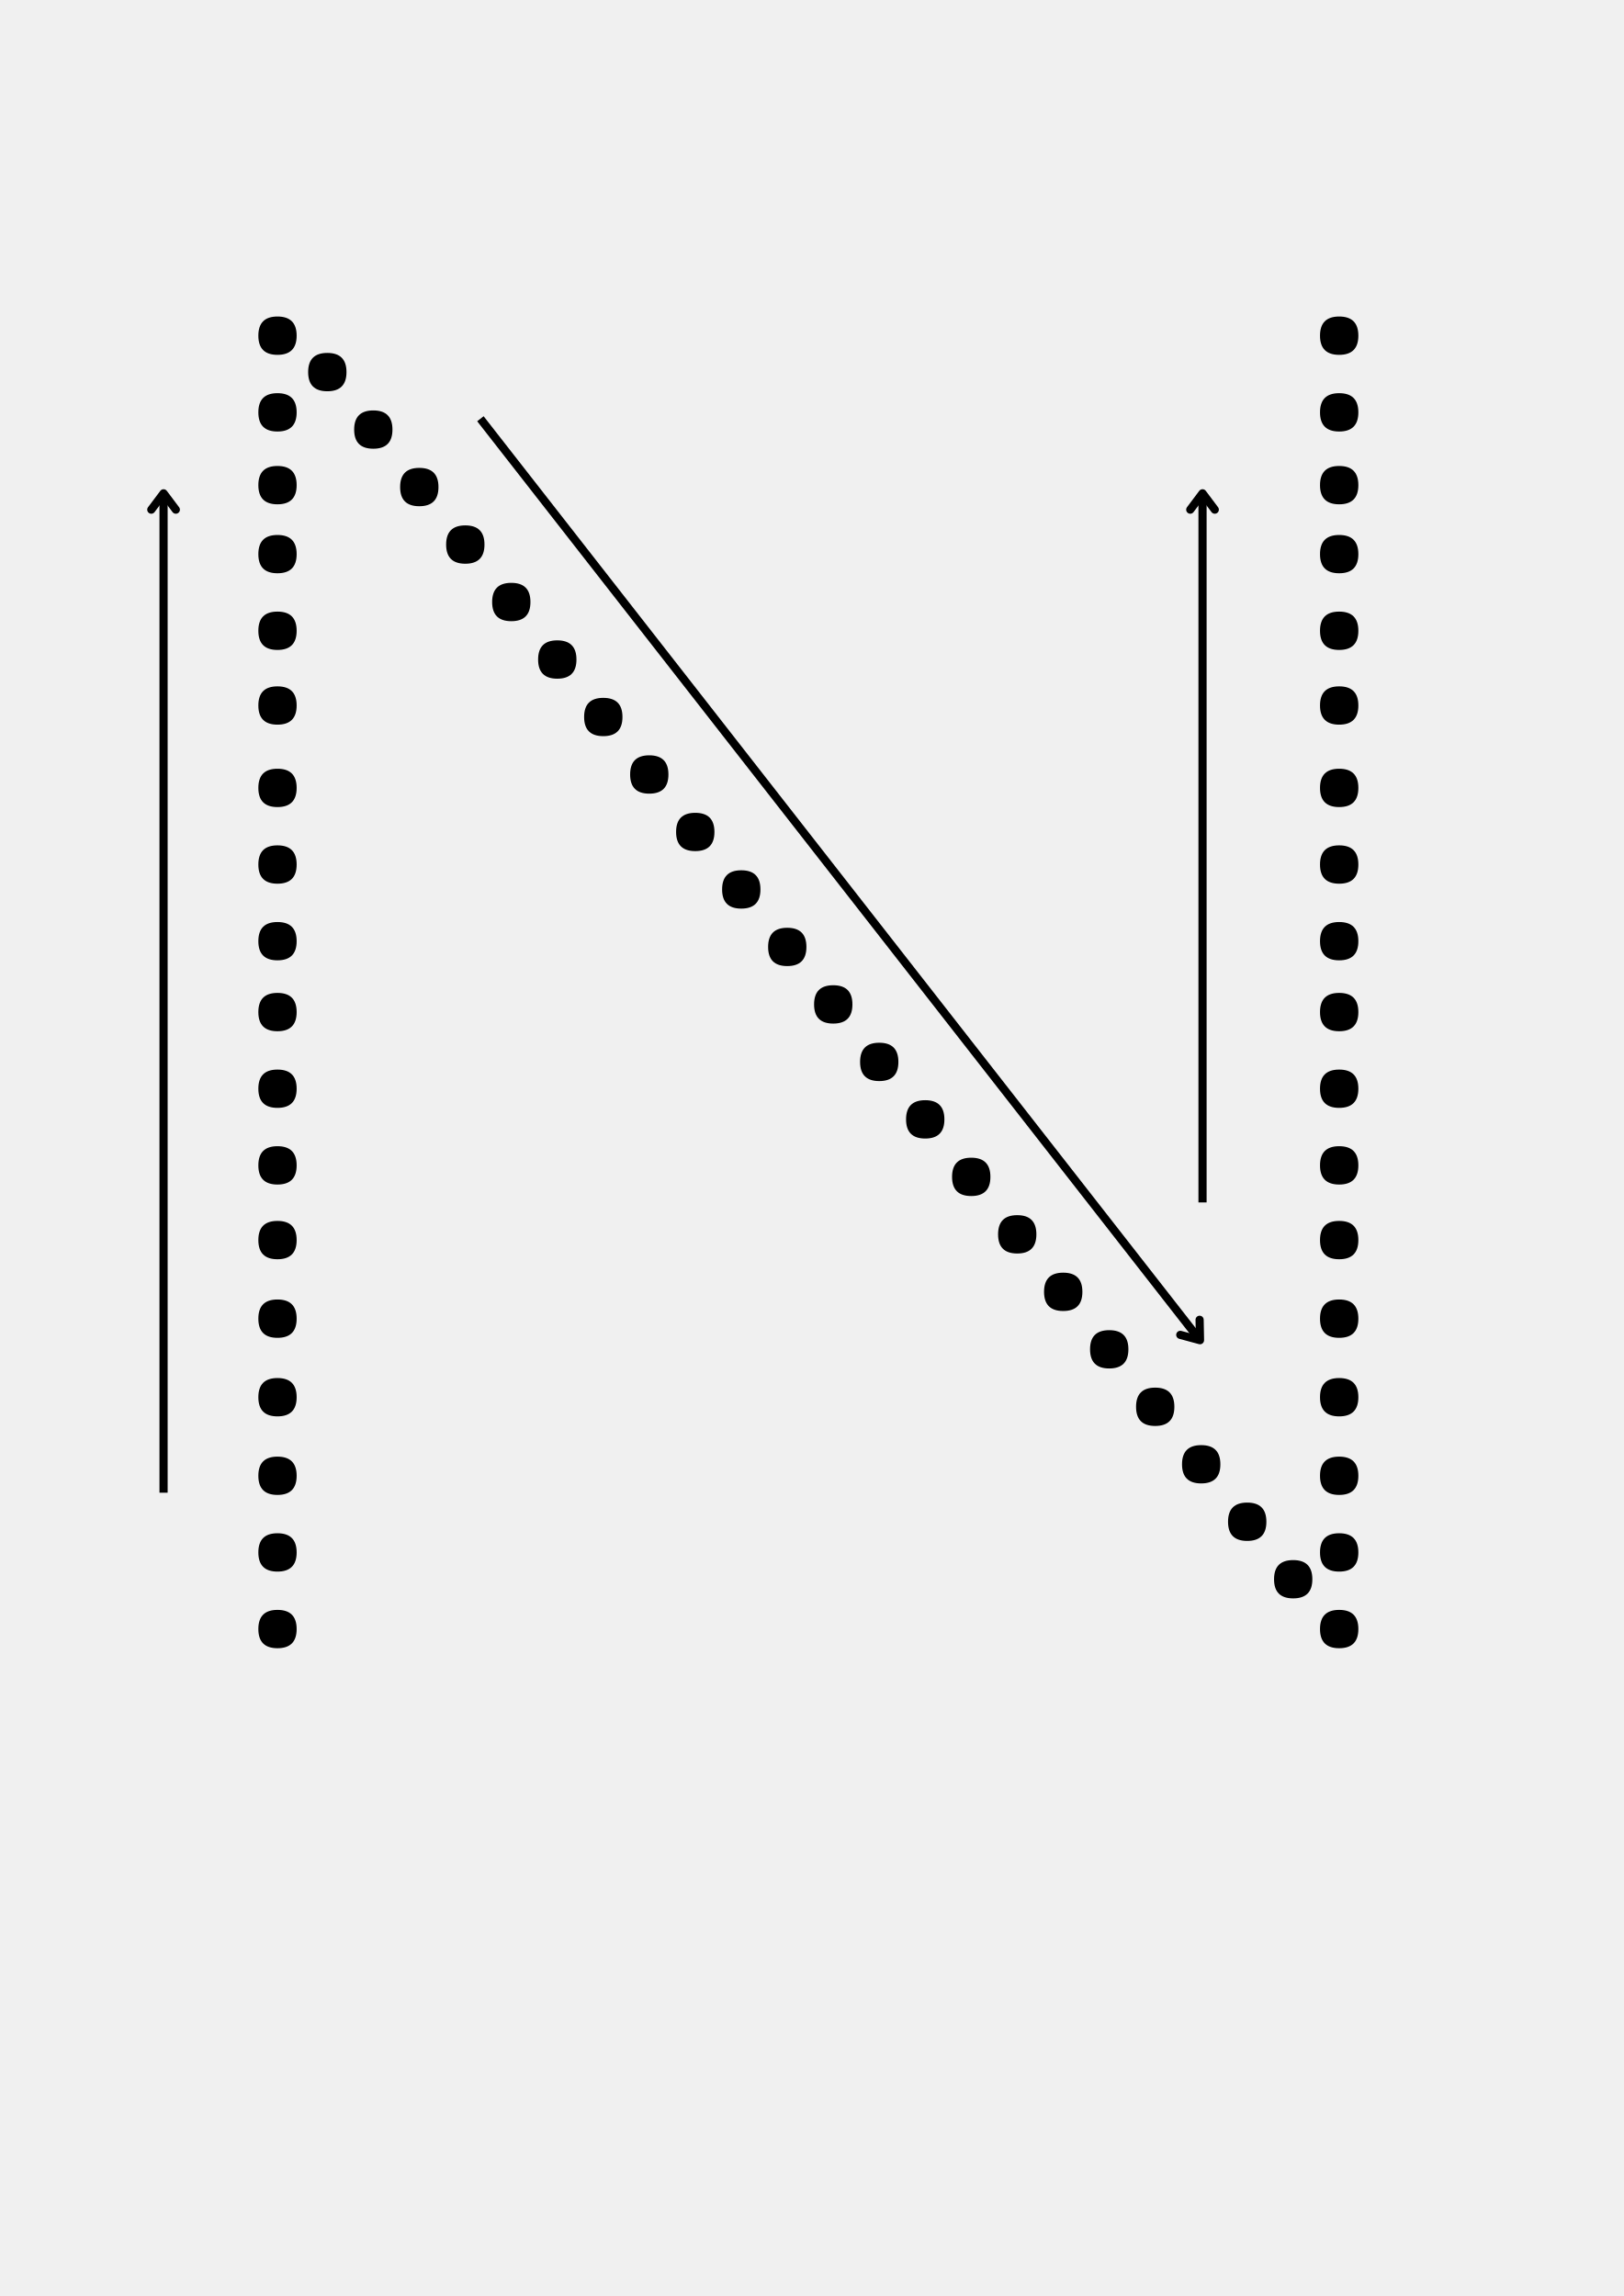
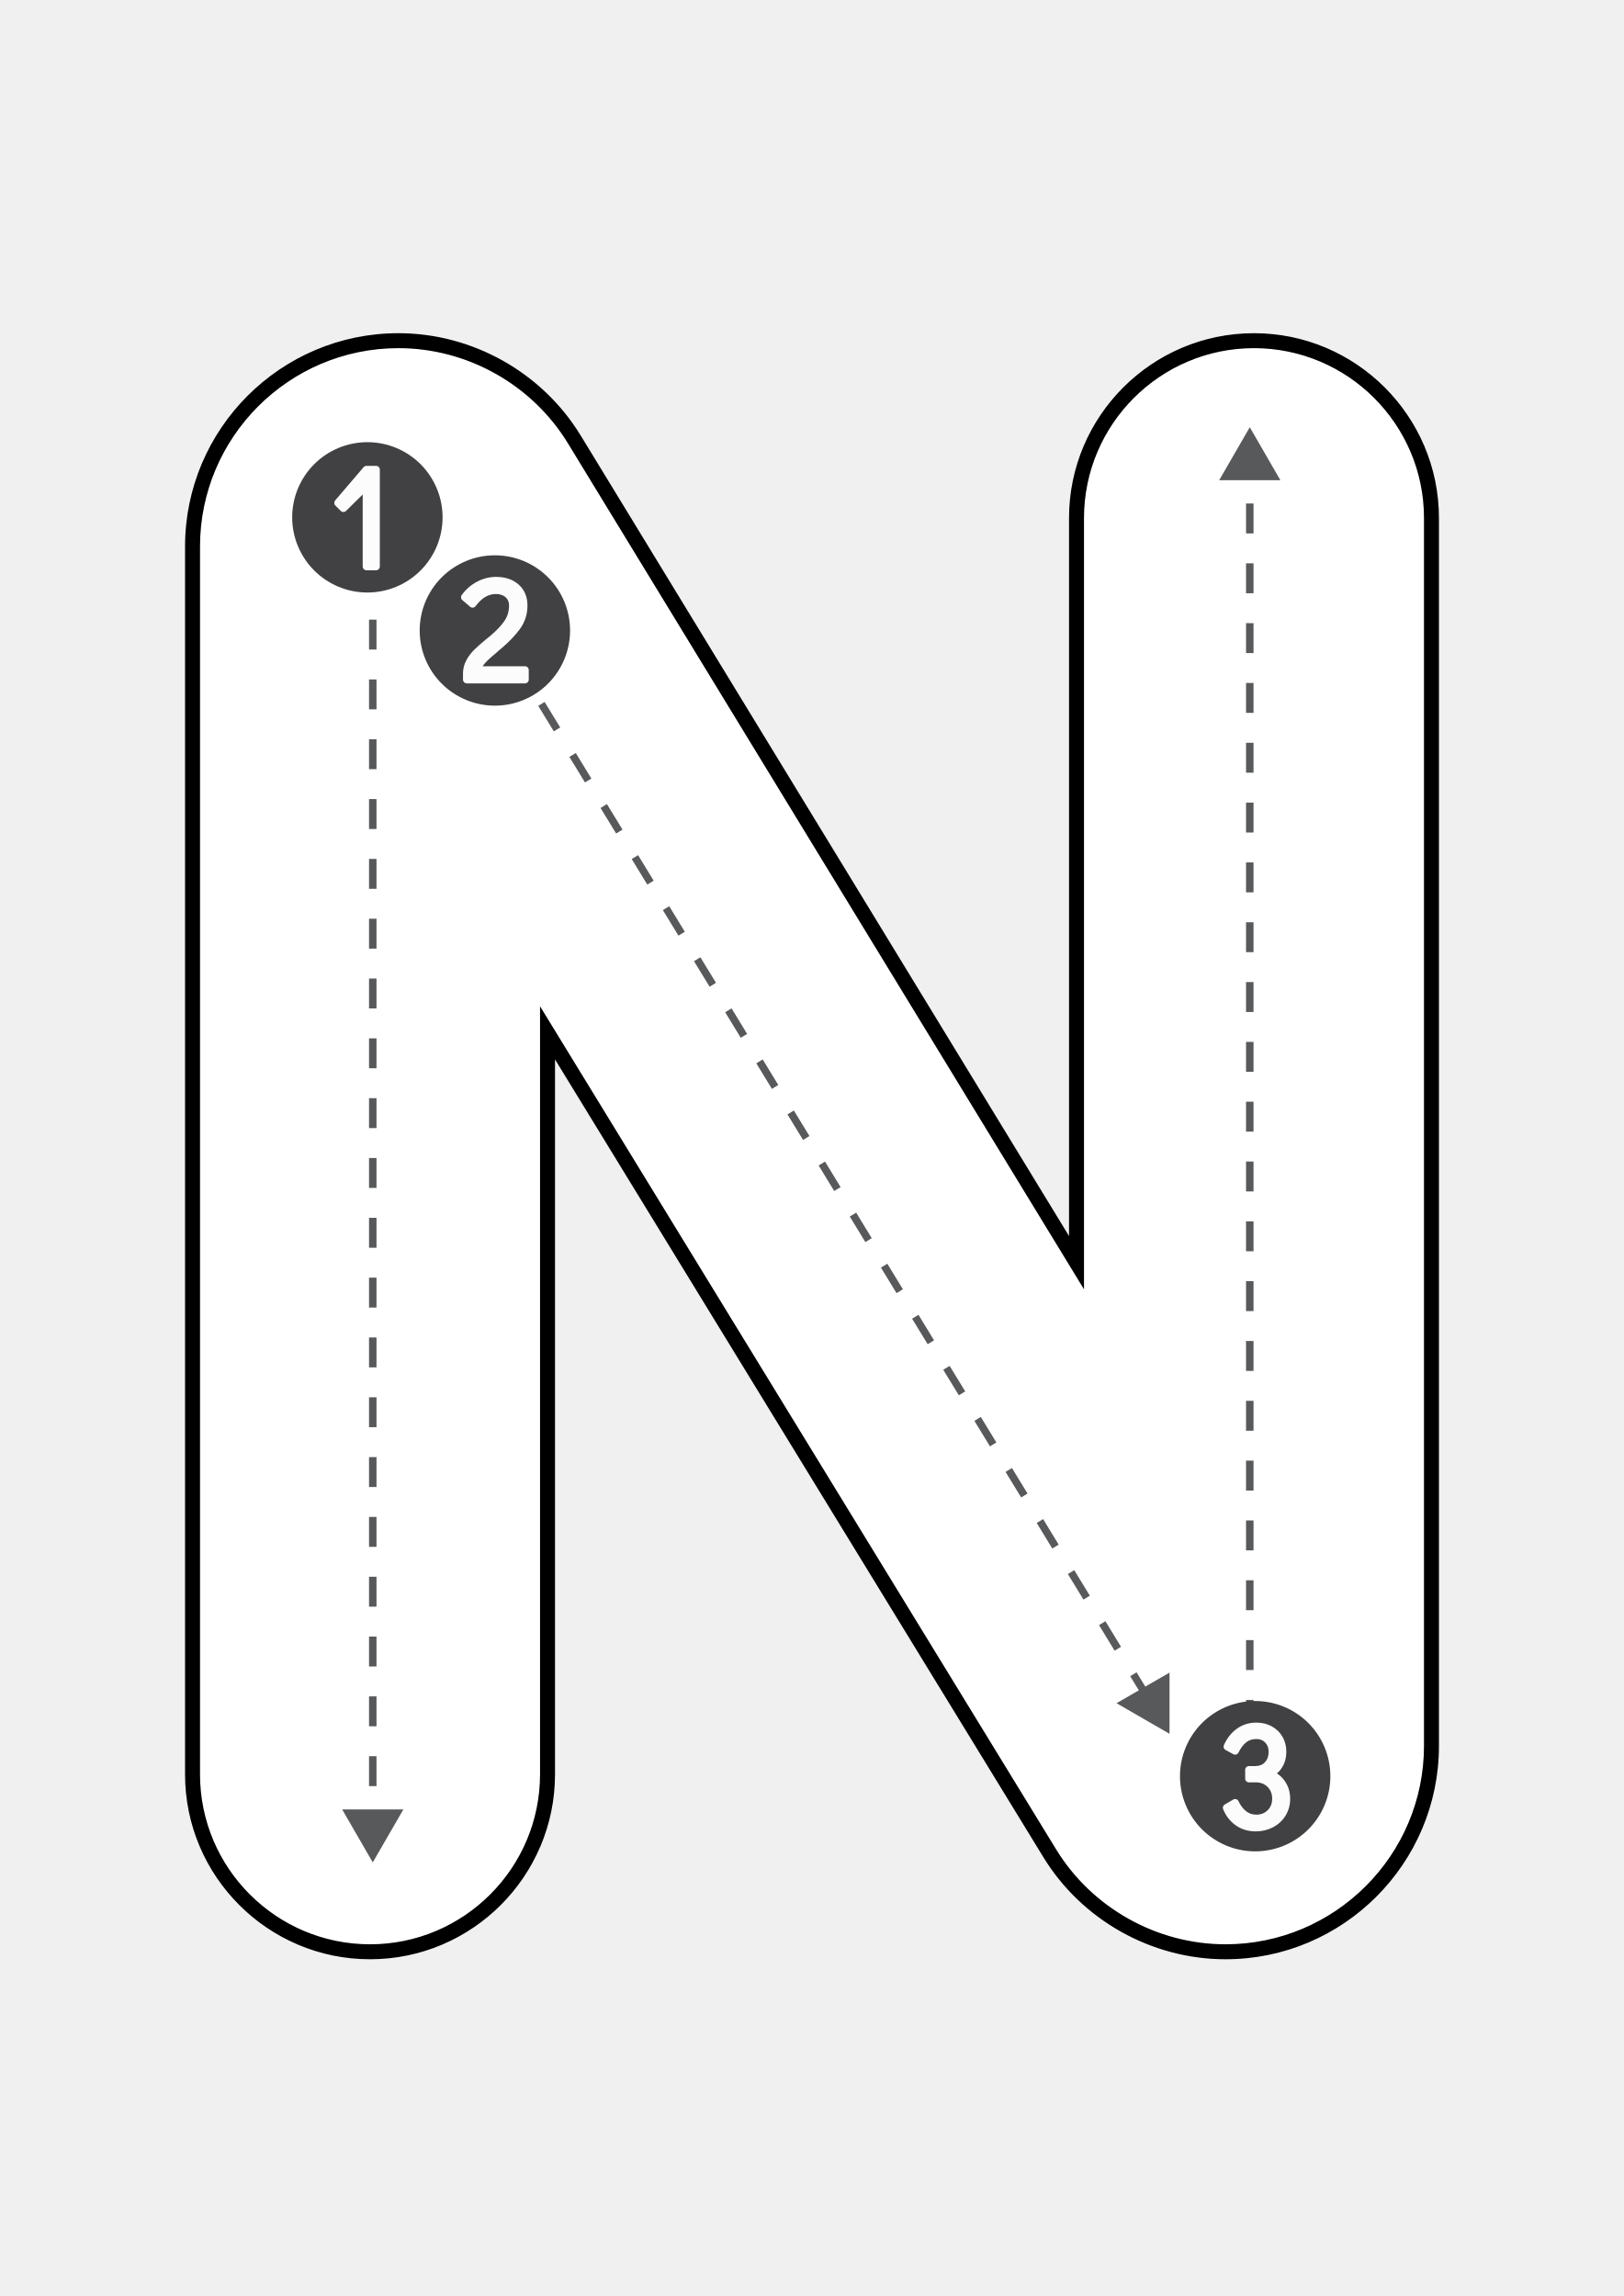
<svg xmlns="http://www.w3.org/2000/svg" width="794" zoomAndPan="magnify" viewBox="0 0 594.96 842.25" height="1123" preserveAspectRatio="xMidYMid meet" version="1.0">
  <defs>
-     <g />
+     <clipPath id="327260b3df">
+       <path d="M 67.52 122.227 L 527.609 122.227 L 527.609 718.695 L 67.52 718.695 Z M 67.52 122.227 " clip-rule="nonzero" />
+     </clipPath>
  </defs>
-   <g fill="#000000" fill-opacity="1">
-     <g transform="translate(24.18807, 608.1385)">
-       <g>
-         <path d="M 77.312 -146.203 C 72.633 -146.203 70.297 -148.547 70.297 -153.234 C 70.297 -157.922 72.633 -160.266 77.312 -160.266 C 82 -160.266 84.344 -157.922 84.344 -153.234 C 84.344 -148.547 82 -146.203 77.312 -146.203 Z M 77.312 -117.375 C 72.633 -117.375 70.297 -119.719 70.297 -124.406 C 70.297 -129.094 72.633 -131.438 77.312 -131.438 C 82 -131.438 84.344 -129.094 84.344 -124.406 C 84.344 -119.719 82 -117.375 77.312 -117.375 Z M 77.312 -88.562 C 72.633 -88.562 70.297 -90.906 70.297 -95.594 C 70.297 -100.281 72.633 -102.625 77.312 -102.625 C 82 -102.625 84.344 -100.281 84.344 -95.594 C 84.344 -90.906 82 -88.562 77.312 -88.562 Z M 77.312 -59.75 C 72.633 -59.75 70.297 -62.094 70.297 -66.781 C 70.297 -71.457 72.633 -73.797 77.312 -73.797 C 82 -73.797 84.344 -71.457 84.344 -66.781 C 84.344 -62.094 82 -59.75 77.312 -59.75 Z M 77.312 -369.719 C 72.633 -369.719 70.297 -372.062 70.297 -376.75 C 70.297 -381.438 72.633 -383.781 77.312 -383.781 C 82 -383.781 84.344 -381.438 84.344 -376.75 C 84.344 -372.062 82 -369.719 77.312 -369.719 Z M 77.312 -342.312 C 72.633 -342.312 70.297 -344.656 70.297 -349.344 C 70.297 -354.02 72.633 -356.359 77.312 -356.359 C 82 -356.359 84.344 -354.02 84.344 -349.344 C 84.344 -344.656 82 -342.312 77.312 -342.312 Z M 77.312 -312.078 C 72.633 -312.078 70.297 -314.422 70.297 -319.109 C 70.297 -323.797 72.633 -326.141 77.312 -326.141 C 82 -326.141 84.344 -323.797 84.344 -319.109 C 84.344 -314.422 82 -312.078 77.312 -312.078 Z M 77.312 -255.859 C 72.633 -255.859 70.297 -258.195 70.297 -262.875 C 70.297 -267.562 72.633 -269.906 77.312 -269.906 C 82 -269.906 84.344 -267.562 84.344 -262.875 C 84.344 -258.195 82 -255.859 77.312 -255.859 Z M 77.312 -229.844 C 72.633 -229.844 70.297 -232.188 70.297 -236.875 C 70.297 -241.562 72.633 -243.906 77.312 -243.906 C 82 -243.906 84.344 -241.562 84.344 -236.875 C 84.344 -232.188 82 -229.844 77.312 -229.844 Z M 77.312 -201.734 C 72.633 -201.734 70.297 -204.078 70.297 -208.766 C 70.297 -213.441 72.633 -215.781 77.312 -215.781 C 82 -215.781 84.344 -213.441 84.344 -208.766 C 84.344 -204.078 82 -201.734 77.312 -201.734 Z M 77.312 -173.609 C 72.633 -173.609 70.297 -175.953 70.297 -180.641 C 70.297 -185.328 72.633 -187.672 77.312 -187.672 C 82 -187.672 84.344 -185.328 84.344 -180.641 C 84.344 -175.953 82 -173.609 77.312 -173.609 Z M 77.312 -477.969 C 72.633 -477.969 70.297 -480.312 70.297 -485 C 70.297 -489.688 72.633 -492.031 77.312 -492.031 C 82 -492.031 84.344 -489.688 84.344 -485 C 84.344 -480.312 82 -477.969 77.312 -477.969 Z M 77.312 -449.844 C 72.633 -449.844 70.297 -452.188 70.297 -456.875 C 70.297 -461.562 72.633 -463.906 77.312 -463.906 C 82 -463.906 84.344 -461.562 84.344 -456.875 C 84.344 -452.188 82 -449.844 77.312 -449.844 Z M 77.312 -423.141 C 72.633 -423.141 70.297 -425.484 70.297 -430.172 C 70.297 -434.859 72.633 -437.203 77.312 -437.203 C 82 -437.203 84.344 -434.859 84.344 -430.172 C 84.344 -425.484 82 -423.141 77.312 -423.141 Z M 77.312 -397.844 C 72.633 -397.844 70.297 -400.18 70.297 -404.859 C 70.297 -409.547 72.633 -411.891 77.312 -411.891 C 82 -411.891 84.344 -409.547 84.344 -404.859 C 84.344 -400.18 82 -397.844 77.312 -397.844 Z M 77.312 -283.969 C 72.633 -283.969 70.297 -286.312 70.297 -291 C 70.297 -295.688 72.633 -298.031 77.312 -298.031 C 82 -298.031 84.344 -295.688 84.344 -291 C 84.344 -286.312 82 -283.969 77.312 -283.969 Z M 77.312 -31.625 C 72.633 -31.625 70.297 -33.969 70.297 -38.656 C 70.297 -43.344 72.633 -45.688 77.312 -45.688 C 82 -45.688 84.344 -43.344 84.344 -38.656 C 84.344 -33.969 82 -31.625 77.312 -31.625 Z M 77.312 -3.516 C 72.633 -3.516 70.297 -5.859 70.297 -10.547 C 70.297 -15.234 72.633 -17.578 77.312 -17.578 C 82 -17.578 84.344 -15.234 84.344 -10.547 C 84.344 -5.859 82 -3.516 77.312 -3.516 Z M 112.469 -443.531 C 107.781 -443.531 105.438 -445.867 105.438 -450.547 C 105.438 -455.234 107.781 -457.578 112.469 -457.578 C 117.145 -457.578 119.484 -455.234 119.484 -450.547 C 119.484 -445.867 117.145 -443.531 112.469 -443.531 Z M 95.594 -464.609 C 90.906 -464.609 88.562 -466.953 88.562 -471.641 C 88.562 -476.328 90.906 -478.672 95.594 -478.672 C 100.281 -478.672 102.625 -476.328 102.625 -471.641 C 102.625 -466.953 100.281 -464.609 95.594 -464.609 Z M 129.328 -422.438 C 124.641 -422.438 122.297 -424.781 122.297 -429.469 C 122.297 -434.156 124.641 -436.5 129.328 -436.5 C 134.016 -436.5 136.359 -434.156 136.359 -429.469 C 136.359 -424.781 134.016 -422.438 129.328 -422.438 Z M 146.203 -401.344 C 141.516 -401.344 139.172 -403.688 139.172 -408.375 C 139.172 -413.062 141.516 -415.406 146.203 -415.406 C 150.891 -415.406 153.234 -413.062 153.234 -408.375 C 153.234 -403.688 150.891 -401.344 146.203 -401.344 Z M 163.078 -380.266 C 158.391 -380.266 156.047 -382.609 156.047 -387.297 C 156.047 -391.984 158.391 -394.328 163.078 -394.328 C 167.754 -394.328 170.094 -391.984 170.094 -387.297 C 170.094 -382.609 167.754 -380.266 163.078 -380.266 Z M 179.938 -359.172 C 175.25 -359.172 172.906 -361.516 172.906 -366.203 C 172.906 -370.891 175.25 -373.234 179.938 -373.234 C 184.625 -373.234 186.969 -370.891 186.969 -366.203 C 186.969 -361.516 184.625 -359.172 179.938 -359.172 Z M 196.812 -338.094 C 192.125 -338.094 189.781 -340.438 189.781 -345.125 C 189.781 -349.801 192.125 -352.141 196.812 -352.141 C 201.5 -352.141 203.844 -349.801 203.844 -345.125 C 203.844 -340.438 201.5 -338.094 196.812 -338.094 Z M 213.672 -317 C 208.992 -317 206.656 -319.344 206.656 -324.031 C 206.656 -328.719 208.992 -331.062 213.672 -331.062 C 218.359 -331.062 220.703 -328.719 220.703 -324.031 C 220.703 -319.344 218.359 -317 213.672 -317 Z M 230.547 -295.922 C 225.859 -295.922 223.516 -298.266 223.516 -302.953 C 223.516 -307.629 225.859 -309.969 230.547 -309.969 C 235.234 -309.969 237.578 -307.629 237.578 -302.953 C 237.578 -298.266 235.234 -295.922 230.547 -295.922 Z M 247.422 -274.828 C 242.734 -274.828 240.391 -277.172 240.391 -281.859 C 240.391 -286.547 242.734 -288.891 247.422 -288.891 C 252.109 -288.891 254.453 -286.547 254.453 -281.859 C 254.453 -277.172 252.109 -274.828 247.422 -274.828 Z M 264.281 -253.75 C 259.602 -253.75 257.266 -256.086 257.266 -260.766 C 257.266 -265.453 259.602 -267.797 264.281 -267.797 C 268.969 -267.797 271.312 -265.453 271.312 -260.766 C 271.312 -256.086 268.969 -253.75 264.281 -253.75 Z M 281.156 -232.656 C 276.469 -232.656 274.125 -235 274.125 -239.688 C 274.125 -244.375 276.469 -246.719 281.156 -246.719 C 285.844 -246.719 288.188 -244.375 288.188 -239.688 C 288.188 -235 285.844 -232.656 281.156 -232.656 Z M 298.031 -211.562 C 293.344 -211.562 291 -213.906 291 -218.594 C 291 -223.281 293.344 -225.625 298.031 -225.625 C 302.707 -225.625 305.047 -223.281 305.047 -218.594 C 305.047 -213.906 302.707 -211.562 298.031 -211.562 Z M 314.891 -190.484 C 310.203 -190.484 307.859 -192.828 307.859 -197.516 C 307.859 -202.203 310.203 -204.547 314.891 -204.547 C 319.578 -204.547 321.922 -202.203 321.922 -197.516 C 321.922 -192.828 319.578 -190.484 314.891 -190.484 Z M 331.766 -169.391 C 327.078 -169.391 324.734 -171.734 324.734 -176.422 C 324.734 -181.109 327.078 -183.453 331.766 -183.453 C 336.453 -183.453 338.797 -181.109 338.797 -176.422 C 338.797 -171.734 336.453 -169.391 331.766 -169.391 Z M 348.641 -148.312 C 343.953 -148.312 341.609 -150.656 341.609 -155.344 C 341.609 -160.031 343.953 -162.375 348.641 -162.375 C 353.316 -162.375 355.656 -160.031 355.656 -155.344 C 355.656 -150.656 353.316 -148.312 348.641 -148.312 Z M 365.5 -127.219 C 360.812 -127.219 358.469 -129.562 358.469 -134.25 C 358.469 -138.938 360.812 -141.281 365.5 -141.281 C 370.188 -141.281 372.531 -138.938 372.531 -134.25 C 372.531 -129.562 370.188 -127.219 365.5 -127.219 Z M 382.375 -106.141 C 377.688 -106.141 375.344 -108.484 375.344 -113.172 C 375.344 -117.848 377.688 -120.188 382.375 -120.188 C 387.062 -120.188 389.406 -117.848 389.406 -113.172 C 389.406 -108.484 387.062 -106.141 382.375 -106.141 Z M 399.234 -85.047 C 394.555 -85.047 392.219 -87.391 392.219 -92.078 C 392.219 -96.766 394.555 -99.109 399.234 -99.109 C 403.922 -99.109 406.266 -96.766 406.266 -92.078 C 406.266 -87.391 403.922 -85.047 399.234 -85.047 Z M 416.109 -63.969 C 411.422 -63.969 409.078 -66.305 409.078 -70.984 C 409.078 -75.672 411.422 -78.016 416.109 -78.016 C 420.797 -78.016 423.141 -75.672 423.141 -70.984 C 423.141 -66.305 420.797 -63.969 416.109 -63.969 Z M 432.984 -42.875 C 428.297 -42.875 425.953 -45.219 425.953 -49.906 C 425.953 -54.594 428.297 -56.938 432.984 -56.938 C 437.672 -56.938 440.016 -54.594 440.016 -49.906 C 440.016 -45.219 437.672 -42.875 432.984 -42.875 Z M 449.844 -21.797 C 445.164 -21.797 442.828 -24.133 442.828 -28.812 C 442.828 -33.5 445.164 -35.844 449.844 -35.844 C 454.531 -35.844 456.875 -33.5 456.875 -28.812 C 456.875 -24.133 454.531 -21.797 449.844 -21.797 Z M 466.719 -146.203 C 462.031 -146.203 459.688 -148.547 459.688 -153.234 C 459.688 -157.922 462.031 -160.266 466.719 -160.266 C 471.406 -160.266 473.75 -157.922 473.75 -153.234 C 473.75 -148.547 471.406 -146.203 466.719 -146.203 Z M 466.719 -117.375 C 462.031 -117.375 459.688 -119.719 459.688 -124.406 C 459.688 -129.094 462.031 -131.438 466.719 -131.438 C 471.406 -131.438 473.75 -129.094 473.75 -124.406 C 473.75 -119.719 471.406 -117.375 466.719 -117.375 Z M 466.719 -88.562 C 462.031 -88.562 459.688 -90.906 459.688 -95.594 C 459.688 -100.281 462.031 -102.625 466.719 -102.625 C 471.406 -102.625 473.75 -100.281 473.75 -95.594 C 473.75 -90.906 471.406 -88.562 466.719 -88.562 Z M 466.719 -59.75 C 462.031 -59.75 459.688 -62.094 459.688 -66.781 C 459.688 -71.457 462.031 -73.797 466.719 -73.797 C 471.406 -73.797 473.75 -71.457 473.75 -66.781 C 473.75 -62.094 471.406 -59.75 466.719 -59.75 Z M 466.719 -369.719 C 462.031 -369.719 459.688 -372.062 459.688 -376.75 C 459.688 -381.438 462.031 -383.781 466.719 -383.781 C 471.406 -383.781 473.75 -381.438 473.75 -376.75 C 473.75 -372.062 471.406 -369.719 466.719 -369.719 Z M 466.719 -342.312 C 462.031 -342.312 459.688 -344.656 459.688 -349.344 C 459.688 -354.02 462.031 -356.359 466.719 -356.359 C 471.406 -356.359 473.75 -354.02 473.75 -349.344 C 473.75 -344.656 471.406 -342.312 466.719 -342.312 Z M 466.719 -312.078 C 462.031 -312.078 459.688 -314.422 459.688 -319.109 C 459.688 -323.797 462.031 -326.141 466.719 -326.141 C 471.406 -326.141 473.75 -323.797 473.75 -319.109 C 473.75 -314.422 471.406 -312.078 466.719 -312.078 Z M 466.719 -255.859 C 462.031 -255.859 459.688 -258.195 459.688 -262.875 C 459.688 -267.562 462.031 -269.906 466.719 -269.906 C 471.406 -269.906 473.75 -267.562 473.75 -262.875 C 473.75 -258.195 471.406 -255.859 466.719 -255.859 Z M 466.719 -229.844 C 462.031 -229.844 459.688 -232.188 459.688 -236.875 C 459.688 -241.562 462.031 -243.906 466.719 -243.906 C 471.406 -243.906 473.75 -241.562 473.75 -236.875 C 473.75 -232.188 471.406 -229.844 466.719 -229.844 Z M 466.719 -201.734 C 462.031 -201.734 459.688 -204.078 459.688 -208.766 C 459.688 -213.441 462.031 -215.781 466.719 -215.781 C 471.406 -215.781 473.75 -213.441 473.75 -208.766 C 473.75 -204.078 471.406 -201.734 466.719 -201.734 Z M 466.719 -173.609 C 462.031 -173.609 459.688 -175.953 459.688 -180.641 C 459.688 -185.328 462.031 -187.672 466.719 -187.672 C 471.406 -187.672 473.75 -185.328 473.75 -180.641 C 473.75 -175.953 471.406 -173.609 466.719 -173.609 Z M 466.719 -477.969 C 462.031 -477.969 459.688 -480.312 459.688 -485 C 459.688 -489.688 462.031 -492.031 466.719 -492.031 C 471.406 -492.031 473.75 -489.688 473.75 -485 C 473.75 -480.312 471.406 -477.969 466.719 -477.969 Z M 466.719 -449.844 C 462.031 -449.844 459.688 -452.188 459.688 -456.875 C 459.688 -461.562 462.031 -463.906 466.719 -463.906 C 471.406 -463.906 473.75 -461.562 473.75 -456.875 C 473.75 -452.188 471.406 -449.844 466.719 -449.844 Z M 466.719 -423.141 C 462.031 -423.141 459.688 -425.484 459.688 -430.172 C 459.688 -434.859 462.031 -437.203 466.719 -437.203 C 471.406 -437.203 473.75 -434.859 473.75 -430.172 C 473.75 -425.484 471.406 -423.141 466.719 -423.141 Z M 466.719 -397.844 C 462.031 -397.844 459.688 -400.18 459.688 -404.859 C 459.688 -409.547 462.031 -411.891 466.719 -411.891 C 471.406 -411.891 473.75 -409.547 473.75 -404.859 C 473.75 -400.18 471.406 -397.844 466.719 -397.844 Z M 466.719 -283.969 C 462.031 -283.969 459.688 -286.312 459.688 -291 C 459.688 -295.688 462.031 -298.031 466.719 -298.031 C 471.406 -298.031 473.75 -295.688 473.75 -291 C 473.75 -286.312 471.406 -283.969 466.719 -283.969 Z M 466.719 -31.625 C 462.031 -31.625 459.688 -33.969 459.688 -38.656 C 459.688 -43.344 462.031 -45.688 466.719 -45.688 C 471.406 -45.688 473.75 -43.344 473.75 -38.656 C 473.75 -33.969 471.406 -31.625 466.719 -31.625 Z M 466.719 -3.516 C 462.031 -3.516 459.688 -5.859 459.688 -10.547 C 459.688 -15.234 462.031 -17.578 466.719 -17.578 C 471.406 -17.578 473.75 -15.234 473.75 -10.547 C 473.75 -5.859 471.406 -3.516 466.719 -3.516 Z M 466.719 -3.516 " />
-       </g>
-     </g>
+   <path fill="#ffffff" d="M 449.207 713.234 C 424.039 713.234 400.246 699.902 387.105 678.438 L 197.805 369.148 L 197.805 650.891 C 197.805 685.266 169.828 713.234 135.445 713.234 C 101.062 713.234 73.09 685.266 73.09 650.891 L 73.09 200.484 C 73.09 160.359 105.734 127.711 145.867 127.711 C 171.074 127.711 194.883 141.078 208.012 162.594 L 397.309 472.957 L 397.309 190.059 C 397.309 155.68 425.277 127.711 459.66 127.711 C 494.043 127.711 522.012 155.68 522.012 190.059 L 522.012 640.438 C 522.012 680.578 489.352 713.234 449.207 713.234 Z M 449.207 713.234 " fill-opacity="1" fill-rule="nonzero" />
+   <g clip-path="url(#327260b3df)">
+     <path fill="#000000" d="M 459.66 127.711 C 494.043 127.711 522.012 155.68 522.012 190.059 L 522.012 640.438 C 522.012 680.578 489.352 713.234 449.207 713.234 C 424.039 713.234 400.246 699.902 387.105 678.438 L 197.805 369.148 L 197.805 650.891 C 197.805 685.266 169.828 713.234 135.445 713.234 C 101.062 713.234 73.09 685.266 73.09 650.891 L 73.09 200.484 C 73.09 160.359 105.734 127.711 145.867 127.711 C 171.074 127.711 194.883 141.078 208.012 162.594 L 397.309 472.957 L 397.309 190.059 C 397.309 155.68 425.277 127.711 459.66 127.711 M 459.66 122.227 C 422.254 122.227 391.82 152.656 391.82 190.059 L 391.82 453.426 L 212.695 159.734 C 198.578 136.598 172.973 122.227 145.867 122.227 C 102.711 122.227 67.602 157.332 67.602 200.484 L 67.602 650.891 C 67.602 688.293 98.035 718.723 135.445 718.723 C 172.855 718.723 203.293 688.293 203.293 650.891 L 203.293 388.625 L 382.426 681.301 C 396.555 704.383 422.145 718.723 449.207 718.723 C 492.379 718.723 527.5 683.602 527.5 640.438 L 527.5 190.059 C 527.5 152.656 497.066 122.227 459.66 122.227 Z M 459.66 122.227 " fill-opacity="1" fill-rule="nonzero" />
  </g>
-   <path stroke-linecap="butt" transform="matrix(0.00000000130783, -0.749333, 0.749333, 0.00000000130783, 58.2196, 547.5767)" fill="none" stroke-linejoin="miter" d="M -0.002 2.001 L 489.251 2.001 " stroke="#000000" stroke-width="4" stroke-opacity="1" stroke-miterlimit="4" />
-   <path stroke-linecap="round" transform="matrix(0.00000000130783, -0.749333, 0.749333, 0.00000000130783, 58.2196, 547.5767)" fill="none" stroke-linejoin="round" d="M 481.254 -3.999 L 489.251 2.001 L 481.254 8.001 " stroke="#000000" stroke-width="4" stroke-opacity="1" stroke-miterlimit="4" />
-   <path stroke-linecap="butt" transform="matrix(0.46116, 0.590619, -0.590619, 0.46116, 177.111, 152.6868)" fill="none" stroke-linejoin="miter" d="M 0 2 L 572.315 1.999 " stroke="#000000" stroke-width="4" stroke-opacity="1" stroke-miterlimit="4" />
-   <path stroke-linecap="round" transform="matrix(0.46116, 0.590619, -0.590619, 0.46116, 177.111, 152.6868)" fill="none" stroke-linejoin="round" d="M 564.32 -4 L 572.315 1.999 L 564.315 8.001 " stroke="#000000" stroke-width="4" stroke-opacity="1" stroke-miterlimit="4" />
-   <path stroke-linecap="butt" transform="matrix(0.00000000130783, -0.749333, 0.749333, 0.00000000130783, 439.2814, 441.0909)" fill="none" stroke-linejoin="miter" d="M 0.001 2.002 L 347.149 2.002 " stroke="#000000" stroke-width="4" stroke-opacity="1" stroke-miterlimit="4" />
-   <path stroke-linecap="round" transform="matrix(0.00000000130783, -0.749333, 0.749333, 0.00000000130783, 439.2814, 441.0909)" fill="none" stroke-linejoin="round" d="M 339.147 -3.999 L 347.149 2.002 L 339.147 8.002 " stroke="#000000" stroke-width="4" stroke-opacity="1" stroke-miterlimit="4" />
+   <path fill="#58595b" d="M 419.965 624.254 L 414.254 614.887 L 416.594 613.457 L 422.309 622.824 Z M 408.539 605.52 L 402.824 596.152 L 405.168 594.723 L 410.879 604.09 Z M 397.113 586.781 L 391.398 577.414 L 393.738 575.984 L 399.453 585.355 Z M 385.684 568.047 L 379.973 558.68 L 382.312 557.25 L 388.027 566.621 Z M 374.258 549.312 L 368.543 539.945 L 370.887 538.516 L 376.602 547.883 Z M 362.832 530.578 L 357.117 521.211 L 359.461 519.781 L 365.172 529.148 Z M 351.406 511.844 L 345.691 502.473 L 348.031 501.047 L 353.746 510.414 Z M 339.977 493.105 L 334.262 483.738 L 336.605 482.312 L 342.32 491.68 Z M 328.551 474.371 L 322.836 465.004 L 325.18 463.574 L 330.891 472.941 Z M 317.125 455.637 L 311.41 446.27 L 313.754 444.84 L 319.465 454.207 Z M 305.695 436.902 L 299.984 427.535 L 302.324 426.105 L 308.039 435.473 Z M 294.27 418.168 L 288.555 408.801 L 290.898 407.371 L 296.613 416.738 Z M 282.844 399.434 L 277.129 390.062 L 279.473 388.637 L 285.184 398.004 Z M 271.418 380.695 L 265.703 371.328 L 268.043 369.902 L 273.758 379.27 Z M 259.988 361.961 L 254.273 352.594 L 256.617 351.164 L 262.332 360.531 Z M 248.562 343.227 L 242.848 333.859 L 245.191 332.43 L 250.906 341.797 Z M 237.137 324.492 L 231.422 315.125 L 233.766 313.695 L 239.477 323.062 Z M 225.707 305.758 L 219.996 296.391 L 222.336 294.961 L 228.051 304.328 Z M 214.281 287.02 L 208.566 277.652 L 210.91 276.223 L 216.625 285.594 Z M 202.855 268.285 L 197.141 258.918 L 199.484 257.492 L 205.199 266.859 Z M 191.43 249.551 L 185.715 240.184 L 188.055 238.754 L 193.77 248.121 Z M 180 230.816 L 177.977 227.492 L 180.316 226.066 L 182.344 229.387 Z M 180 230.816 " fill-opacity="1" fill-rule="nonzero" />
+   <path fill="#58595b" d="M 137.82 670.23 L 135.078 670.23 L 135.078 666.18 L 137.82 666.18 Z M 137.82 655.207 L 135.078 655.207 L 135.078 644.234 L 137.82 644.234 Z M 137.82 633.262 L 135.078 633.262 L 135.078 622.289 L 137.82 622.289 Z M 137.82 611.32 L 135.078 611.32 L 135.078 600.348 L 137.82 600.348 Z M 137.82 589.375 L 135.078 589.375 L 135.078 578.402 L 137.82 578.402 Z M 137.82 567.43 L 135.078 567.43 L 135.078 556.457 L 137.82 556.457 Z M 137.82 545.488 L 135.078 545.488 L 135.078 534.516 L 137.82 534.516 Z M 137.82 523.543 L 135.078 523.543 L 135.078 512.57 L 137.82 512.57 Z M 137.82 501.598 L 135.078 501.598 L 135.078 490.625 L 137.82 490.625 Z M 137.82 479.652 L 135.078 479.652 L 135.078 468.684 L 137.82 468.684 Z M 137.82 457.711 L 135.078 457.711 L 135.078 446.738 L 137.82 446.738 Z M 137.82 435.766 L 135.078 435.766 L 135.078 424.793 L 137.82 424.793 Z M 137.82 413.82 L 135.078 413.82 L 135.078 402.848 L 137.82 402.848 Z M 137.82 391.879 L 135.078 391.879 L 135.078 380.906 L 137.82 380.906 Z M 137.82 369.934 L 135.078 369.934 L 135.078 358.961 L 137.82 358.961 Z M 137.82 347.988 L 135.078 347.988 L 135.078 337.016 L 137.82 337.016 Z M 137.82 326.047 L 135.078 326.047 L 135.078 315.074 L 137.82 315.074 Z M 137.82 304.102 L 135.078 304.102 L 135.078 293.129 L 137.82 293.129 Z M 137.82 282.156 L 135.078 282.156 L 135.078 271.184 L 137.82 271.184 Z M 137.82 260.211 L 135.078 260.211 L 135.078 249.242 L 137.82 249.242 Z M 137.82 238.27 L 135.078 238.27 L 135.078 227.297 L 137.82 227.297 Z M 137.82 216.324 L 135.078 216.324 L 135.078 205.352 L 137.82 205.352 Z M 137.82 216.324 " fill-opacity="1" fill-rule="nonzero" />
+   <path fill="#58595b" d="M 136.449 683.195 L 147.68 663.75 L 125.223 663.75 Z M 136.449 683.195 " fill-opacity="1" fill-rule="nonzero" />
+   <path fill="#58595b" d="M 428.68 636.02 L 428.68 613.566 L 409.234 624.793 Z M 428.68 636.02 " fill-opacity="1" fill-rule="nonzero" />
+   <path fill="#414042" d="M 162.055 189.777 C 162.055 190.684 162.008 191.582 161.922 192.48 C 161.832 193.379 161.699 194.273 161.523 195.16 C 161.348 196.043 161.129 196.918 160.867 197.785 C 160.605 198.648 160.301 199.496 159.953 200.332 C 159.609 201.164 159.223 201.98 158.797 202.777 C 158.371 203.574 157.906 204.348 157.406 205.098 C 156.902 205.852 156.367 206.574 155.793 207.273 C 155.219 207.973 154.613 208.641 153.977 209.277 C 153.336 209.918 152.668 210.523 151.969 211.094 C 151.273 211.668 150.547 212.207 149.797 212.707 C 149.047 213.207 148.273 213.672 147.477 214.098 C 146.68 214.523 145.863 214.91 145.027 215.254 C 144.195 215.602 143.344 215.906 142.48 216.168 C 141.617 216.43 140.742 216.648 139.855 216.824 C 138.969 217 138.078 217.133 137.176 217.223 C 136.277 217.309 135.379 217.355 134.473 217.355 C 133.57 217.355 132.672 217.309 131.77 217.223 C 130.871 217.133 129.98 217 129.094 216.824 C 128.207 216.648 127.332 216.43 126.469 216.168 C 125.605 215.906 124.754 215.602 123.922 215.254 C 123.086 214.91 122.27 214.523 121.473 214.098 C 120.676 213.672 119.902 213.207 119.152 212.707 C 118.402 212.207 117.676 211.668 116.977 211.094 C 116.281 210.523 115.613 209.918 114.973 209.277 C 114.336 208.641 113.727 207.973 113.156 207.273 C 112.582 206.574 112.047 205.852 111.543 205.098 C 111.043 204.348 110.578 203.574 110.152 202.777 C 109.727 201.98 109.34 201.164 108.996 200.332 C 108.648 199.496 108.344 198.648 108.082 197.785 C 107.82 196.918 107.602 196.043 107.426 195.16 C 107.25 194.273 107.117 193.379 107.027 192.48 C 106.941 191.582 106.895 190.684 106.895 189.777 C 106.895 188.875 106.941 187.977 107.027 187.074 C 107.117 186.176 107.25 185.285 107.426 184.398 C 107.602 183.512 107.82 182.637 108.082 181.773 C 108.344 180.91 108.648 180.062 108.996 179.227 C 109.34 178.391 109.727 177.578 110.152 176.781 C 110.578 175.984 111.043 175.211 111.543 174.457 C 112.047 173.707 112.582 172.984 113.156 172.285 C 113.727 171.586 114.336 170.918 114.973 170.281 C 115.613 169.641 116.281 169.035 116.977 168.461 C 117.676 167.891 118.402 167.352 119.152 166.852 C 119.902 166.348 120.676 165.887 121.473 165.461 C 122.27 165.035 123.086 164.648 123.922 164.301 C 124.754 163.957 125.605 163.652 126.469 163.391 C 127.332 163.129 128.207 162.91 129.094 162.734 C 129.98 162.559 130.871 162.426 131.77 162.336 C 132.672 162.246 133.57 162.203 134.473 162.203 C 135.379 162.203 136.277 162.246 137.176 162.336 C 138.078 162.426 138.969 162.559 139.855 162.734 C 140.742 162.91 141.617 163.129 142.48 163.391 C 143.344 163.652 144.195 163.957 145.027 164.301 C 145.863 164.648 146.68 165.035 147.477 165.461 C 148.273 165.887 149.047 166.348 149.797 166.852 C 150.547 167.352 151.273 167.891 151.969 168.461 C 152.668 169.035 153.336 169.641 153.977 170.281 C 154.613 170.918 155.219 171.586 155.793 172.285 C 156.367 172.984 156.902 173.707 157.406 174.457 C 157.906 175.211 158.371 175.984 158.797 176.781 C 159.223 177.578 159.609 178.391 159.953 179.227 C 160.301 180.062 160.605 180.91 160.867 181.773 C 161.129 182.637 161.348 183.512 161.523 184.398 C 161.699 185.285 161.832 186.176 161.922 187.074 C 162.008 187.977 162.055 188.875 162.055 189.777 Z M 162.055 189.777 " fill-opacity="1" fill-rule="nonzero" />
+   <path fill="#fcfcfc" d="M 137.668 170.898 L 134.125 170.898 C 133.723 170.898 133.344 171.078 133.082 171.383 L 122.656 183.578 C 122.195 184.121 122.219 184.934 122.73 185.441 L 124.711 187.422 C 125.246 187.953 126.109 187.953 126.645 187.426 L 132.754 181.395 L 132.754 207.82 C 132.754 208.574 133.371 209.191 134.125 209.191 L 137.668 209.191 C 138.422 209.191 139.039 208.574 139.039 207.82 L 139.039 172.273 C 139.039 171.516 138.422 170.898 137.668 170.898 Z M 137.668 170.898 " fill-opacity="1" fill-rule="nonzero" />
+   <path fill="#414042" d="M 208.816 231.281 C 208.816 232.184 208.773 233.082 208.684 233.98 C 208.594 234.883 208.461 235.773 208.285 236.66 C 208.109 237.543 207.891 238.418 207.629 239.285 C 207.367 240.148 207.062 240.996 206.719 241.832 C 206.371 242.668 205.984 243.48 205.559 244.277 C 205.133 245.074 204.672 245.848 204.168 246.598 C 203.668 247.352 203.129 248.074 202.555 248.773 C 201.984 249.473 201.379 250.141 200.738 250.777 C 200.102 251.418 199.434 252.023 198.734 252.594 C 198.035 253.168 197.312 253.707 196.559 254.207 C 195.809 254.711 195.035 255.172 194.238 255.598 C 193.441 256.023 192.625 256.41 191.793 256.754 C 190.957 257.102 190.109 257.406 189.242 257.668 C 188.379 257.93 187.504 258.148 186.617 258.324 C 185.73 258.5 184.84 258.633 183.941 258.723 C 183.043 258.812 182.141 258.855 181.238 258.855 C 180.336 258.855 179.434 258.812 178.535 258.723 C 177.637 258.633 176.742 258.5 175.855 258.324 C 174.973 258.148 174.098 257.93 173.23 257.668 C 172.367 257.406 171.52 257.102 170.684 256.754 C 169.848 256.41 169.035 256.023 168.238 255.598 C 167.441 255.172 166.668 254.711 165.914 254.207 C 165.164 253.707 164.441 253.168 163.742 252.594 C 163.043 252.023 162.375 251.418 161.734 250.777 C 161.098 250.141 160.492 249.473 159.918 248.773 C 159.348 248.074 158.809 247.352 158.305 246.598 C 157.805 245.848 157.34 245.074 156.914 244.277 C 156.488 243.48 156.105 242.668 155.758 241.832 C 155.414 240.996 155.109 240.148 154.848 239.285 C 154.582 238.418 154.363 237.543 154.188 236.66 C 154.012 235.773 153.879 234.883 153.793 233.98 C 153.703 233.082 153.66 232.184 153.66 231.281 C 153.66 230.375 153.703 229.477 153.793 228.578 C 153.879 227.676 154.012 226.785 154.188 225.898 C 154.363 225.016 154.582 224.141 154.848 223.273 C 155.109 222.41 155.414 221.562 155.758 220.727 C 156.105 219.891 156.488 219.078 156.914 218.281 C 157.34 217.484 157.805 216.711 158.305 215.961 C 158.809 215.207 159.348 214.484 159.918 213.785 C 160.492 213.086 161.098 212.418 161.734 211.781 C 162.375 211.141 163.043 210.535 163.742 209.965 C 164.441 209.391 165.164 208.852 165.914 208.352 C 166.668 207.848 167.441 207.387 168.238 206.961 C 169.035 206.535 169.848 206.148 170.684 205.805 C 171.52 205.457 172.367 205.152 173.23 204.891 C 174.098 204.629 174.973 204.41 175.855 204.234 C 176.742 204.059 177.637 203.926 178.535 203.836 C 179.434 203.75 180.336 203.703 181.238 203.703 C 182.141 203.703 183.043 203.75 183.941 203.836 C 184.84 203.926 185.73 204.059 186.617 204.234 C 187.504 204.41 188.379 204.629 189.242 204.891 C 190.109 205.152 190.957 205.457 191.793 205.805 C 192.625 206.148 193.441 206.535 194.238 206.961 C 195.035 207.387 195.809 207.848 196.559 208.352 C 197.312 208.852 198.035 209.391 198.734 209.965 C 199.434 210.535 200.102 211.141 200.738 211.781 C 201.379 212.418 201.984 213.086 202.555 213.785 C 203.129 214.484 203.668 215.207 204.168 215.961 C 204.672 216.711 205.133 217.484 205.559 218.281 C 205.984 219.078 206.371 219.891 206.719 220.727 C 207.062 221.562 207.367 222.41 207.629 223.273 C 207.891 224.141 208.109 225.016 208.285 225.898 C 208.461 226.785 208.594 227.676 208.684 228.578 C 208.773 229.477 208.816 230.375 208.816 231.281 Z M 208.816 231.281 " fill-opacity="1" fill-rule="nonzero" />
+   <path fill="#fcfcfc" d="M 192.289 244.402 L 176.781 244.402 C 176.988 244.027 177.258 243.645 177.617 243.254 C 178.594 242.176 180.16 240.746 182.27 239.016 L 182.242 238.984 C 182.566 238.766 182.918 238.461 183.32 238.117 C 186.309 235.59 188.699 233.105 190.426 230.734 C 192.258 228.223 193.188 225.316 193.188 222.113 C 193.188 218.941 192.105 216.363 189.973 214.445 C 187.879 212.57 185.078 211.621 181.652 211.621 C 179.254 211.621 176.906 212.219 174.676 213.398 C 172.473 214.566 170.586 216.211 169.078 218.281 C 168.652 218.863 168.75 219.664 169.297 220.133 L 172.164 222.582 C 172.445 222.824 172.812 222.953 173.207 222.902 C 173.582 222.859 173.926 222.664 174.152 222.355 C 175.254 220.875 176.449 219.738 177.703 218.984 C 180.109 217.523 183.465 217.531 185.188 219.09 C 186.023 219.848 186.43 220.836 186.43 222.113 C 186.43 224.254 185.895 226.078 184.793 227.699 C 183.625 229.422 181.938 231.227 179.746 233.086 C 179.625 233.188 179.059 233.656 178.02 234.5 C 176.219 235.984 174.75 237.281 173.652 238.359 C 172.516 239.48 171.551 240.762 170.781 242.172 C 169.961 243.672 169.543 245.328 169.543 247.074 L 169.543 249.316 C 169.543 250.074 170.156 250.691 170.914 250.691 L 192.289 250.691 C 193.043 250.691 193.66 250.074 193.66 249.316 L 193.66 245.77 C 193.66 245.016 193.047 244.402 192.289 244.402 Z M 192.289 244.402 " fill-opacity="1" fill-rule="nonzero" />
+   <path fill="#58595b" d="M 459.488 634.559 L 456.746 634.559 L 456.746 623.586 L 459.488 623.586 Z M 459.488 612.613 L 456.746 612.613 L 456.746 601.645 L 459.488 601.645 Z M 459.488 590.672 L 456.746 590.672 L 456.746 579.699 L 459.488 579.699 Z M 459.488 568.727 L 456.746 568.727 L 456.746 557.754 L 459.488 557.754 Z M 459.488 546.781 L 456.746 546.781 L 456.746 535.809 L 459.488 535.809 Z M 459.488 524.84 L 456.746 524.84 L 456.746 513.867 L 459.488 513.867 Z M 459.488 502.895 L 456.746 502.895 L 456.746 491.922 L 459.488 491.922 Z M 459.488 480.949 L 456.746 480.949 L 456.746 469.977 L 459.488 469.977 Z M 459.488 459.008 L 456.746 459.008 L 456.746 448.035 L 459.488 448.035 Z M 459.488 437.062 L 456.746 437.062 L 456.746 426.09 L 459.488 426.09 Z M 459.488 415.117 L 456.746 415.117 L 456.746 404.145 L 459.488 404.145 Z M 459.488 393.172 L 456.746 393.172 L 456.746 382.203 L 459.488 382.203 Z M 459.488 371.23 L 456.746 371.23 L 456.746 360.258 L 459.488 360.258 Z M 459.488 349.285 L 456.746 349.285 L 456.746 338.312 L 459.488 338.312 Z M 459.488 327.34 L 456.746 327.34 L 456.746 316.367 L 459.488 316.367 Z M 459.488 305.398 L 456.746 305.398 L 456.746 294.426 L 459.488 294.426 Z M 459.488 283.453 L 456.746 283.453 L 456.746 272.48 L 459.488 272.48 Z M 459.488 261.508 L 456.746 261.508 L 456.746 250.535 L 459.488 250.535 Z M 459.488 239.566 L 456.746 239.566 L 456.746 228.594 L 459.488 228.594 Z M 459.488 217.621 L 456.746 217.621 L 456.746 206.648 L 459.488 206.648 Z M 459.488 195.676 L 456.746 195.676 L 456.746 184.703 L 459.488 184.703 Z M 459.488 173.73 L 456.746 173.73 L 456.746 169.68 L 459.488 169.68 Z M 459.488 173.73 " fill-opacity="1" fill-rule="nonzero" />
+   <path fill="#58595b" d="M 458.117 156.719 L 446.887 176.164 L 469.344 176.164 Z M 458.117 156.719 " fill-opacity="1" fill-rule="nonzero" />
+   <path fill="#414042" d="M 487.672 651.566 C 487.672 652.469 487.629 653.371 487.539 654.27 C 487.449 655.168 487.316 656.059 487.141 656.945 C 486.965 657.832 486.746 658.707 486.484 659.57 C 486.223 660.434 485.918 661.285 485.57 662.117 C 485.227 662.953 484.84 663.77 484.414 664.566 C 483.988 665.359 483.523 666.137 483.023 666.887 C 482.523 667.637 481.984 668.359 481.41 669.059 C 480.84 669.758 480.23 670.426 479.594 671.066 C 478.953 671.703 478.285 672.309 477.59 672.883 C 476.891 673.453 476.164 673.992 475.414 674.492 C 474.664 674.996 473.891 675.461 473.094 675.887 C 472.297 676.312 471.48 676.695 470.645 677.043 C 469.812 677.387 468.961 677.691 468.098 677.953 C 467.234 678.215 466.359 678.434 465.473 678.609 C 464.586 678.789 463.695 678.918 462.797 679.008 C 461.898 679.098 460.996 679.141 460.094 679.141 C 459.188 679.141 458.289 679.098 457.391 679.008 C 456.488 678.918 455.598 678.789 454.711 678.609 C 453.824 678.434 452.949 678.215 452.086 677.953 C 451.223 677.691 450.371 677.387 449.539 677.043 C 448.703 676.695 447.887 676.312 447.09 675.887 C 446.297 675.461 445.52 674.996 444.77 674.492 C 444.02 673.992 443.293 673.453 442.598 672.883 C 441.898 672.309 441.23 671.703 440.59 671.066 C 439.953 670.426 439.348 669.758 438.773 669.059 C 438.199 668.359 437.664 667.637 437.16 666.887 C 436.66 666.137 436.195 665.359 435.77 664.566 C 435.344 663.77 434.957 662.953 434.613 662.117 C 434.266 661.285 433.965 660.434 433.699 659.57 C 433.438 658.707 433.219 657.832 433.043 656.945 C 432.867 656.059 432.734 655.168 432.645 654.27 C 432.559 653.371 432.512 652.469 432.512 651.566 C 432.512 650.664 432.559 649.762 432.645 648.863 C 432.734 647.965 432.867 647.07 433.043 646.188 C 433.219 645.301 433.438 644.426 433.699 643.562 C 433.965 642.695 434.266 641.848 434.613 641.012 C 434.957 640.18 435.344 639.363 435.77 638.566 C 436.195 637.77 436.66 636.996 437.16 636.246 C 437.664 635.496 438.199 634.77 438.773 634.07 C 439.348 633.375 439.953 632.707 440.59 632.066 C 441.23 631.43 441.898 630.824 442.598 630.25 C 443.293 629.676 444.02 629.141 444.77 628.637 C 445.52 628.137 446.297 627.672 447.09 627.246 C 447.887 626.82 448.703 626.434 449.539 626.09 C 450.371 625.742 451.223 625.441 452.086 625.176 C 452.949 624.914 453.824 624.695 454.711 624.52 C 455.598 624.344 456.488 624.211 457.391 624.121 C 458.289 624.035 459.188 623.988 460.094 623.988 C 460.996 623.988 461.898 624.035 462.797 624.121 C 463.695 624.211 464.586 624.344 465.473 624.52 C 466.359 624.695 467.234 624.914 468.098 625.176 C 468.961 625.441 469.812 625.742 470.645 626.09 C 471.48 626.434 472.297 626.82 473.094 627.246 C 473.891 627.672 474.664 628.137 475.414 628.637 C 476.164 629.141 476.891 629.676 477.59 630.25 C 478.285 630.824 478.953 631.43 479.594 632.066 C 480.23 632.707 480.84 633.375 481.41 634.07 C 481.984 634.77 482.523 635.496 483.023 636.246 C 483.523 636.996 483.988 637.77 484.414 638.566 C 484.84 639.363 485.227 640.18 485.57 641.012 C 485.918 641.848 486.223 642.695 486.484 643.562 C 486.746 644.426 486.965 645.301 487.141 646.188 C 487.316 647.07 487.449 647.965 487.539 648.863 C 487.629 649.762 487.672 650.664 487.672 651.566 Z M 487.672 651.566 " fill-opacity="1" fill-rule="nonzero" />
+   <path fill="#fcfcfc" d="M 470.906 653.277 C 470.113 652.156 469.16 651.238 468.066 650.539 C 468.816 649.918 469.457 649.172 469.988 648.305 C 471.008 646.656 471.523 644.738 471.523 642.605 C 471.523 640.566 471.051 638.711 470.113 637.098 C 469.168 635.473 467.84 634.188 466.168 633.273 C 464.512 632.367 462.629 631.906 460.559 631.906 C 457.844 631.906 455.414 632.672 453.348 634.176 C 451.309 635.652 449.719 637.672 448.621 640.18 C 448.332 640.832 448.594 641.594 449.215 641.934 L 452.082 643.5 C 452.414 643.68 452.801 643.715 453.152 643.602 C 453.512 643.488 453.805 643.238 453.973 642.898 C 454.781 641.254 455.742 639.98 456.824 639.125 C 457.836 638.324 459.059 637.934 460.559 637.934 C 461.887 637.934 462.938 638.352 463.766 639.215 C 464.613 640.082 465.027 641.191 465.027 642.605 C 465.027 644.207 464.582 645.465 463.672 646.441 C 462.793 647.395 461.617 647.855 460.09 647.855 L 457.797 647.855 C 457.043 647.855 456.426 648.473 456.426 649.227 L 456.426 652.457 C 456.426 653.215 457.043 653.828 457.797 653.828 L 460.301 653.828 C 462.09 653.828 463.508 654.379 464.645 655.512 C 465.773 656.648 466.328 658.07 466.328 659.859 C 466.328 661.578 465.785 662.945 464.676 664.039 C 463.559 665.145 462.195 665.68 460.508 665.68 C 459.074 665.68 457.855 665.273 456.789 664.438 C 455.672 663.555 454.723 662.305 453.98 660.734 C 453.816 660.387 453.512 660.125 453.145 660.008 C 452.781 659.895 452.387 659.941 452.047 660.137 L 448.918 661.961 C 448.328 662.301 448.082 663.027 448.34 663.66 C 449.34 666.121 450.887 668.109 452.93 669.574 C 455.004 671.059 457.496 671.812 460.348 671.812 C 462.613 671.812 464.73 671.305 466.645 670.297 C 468.578 669.285 470.125 667.844 471.246 666.02 C 472.359 664.188 472.93 662.117 472.93 659.859 C 472.93 657.387 472.25 655.172 470.906 653.277 Z M 470.906 653.277 " fill-opacity="1" fill-rule="nonzero" />
</svg>
